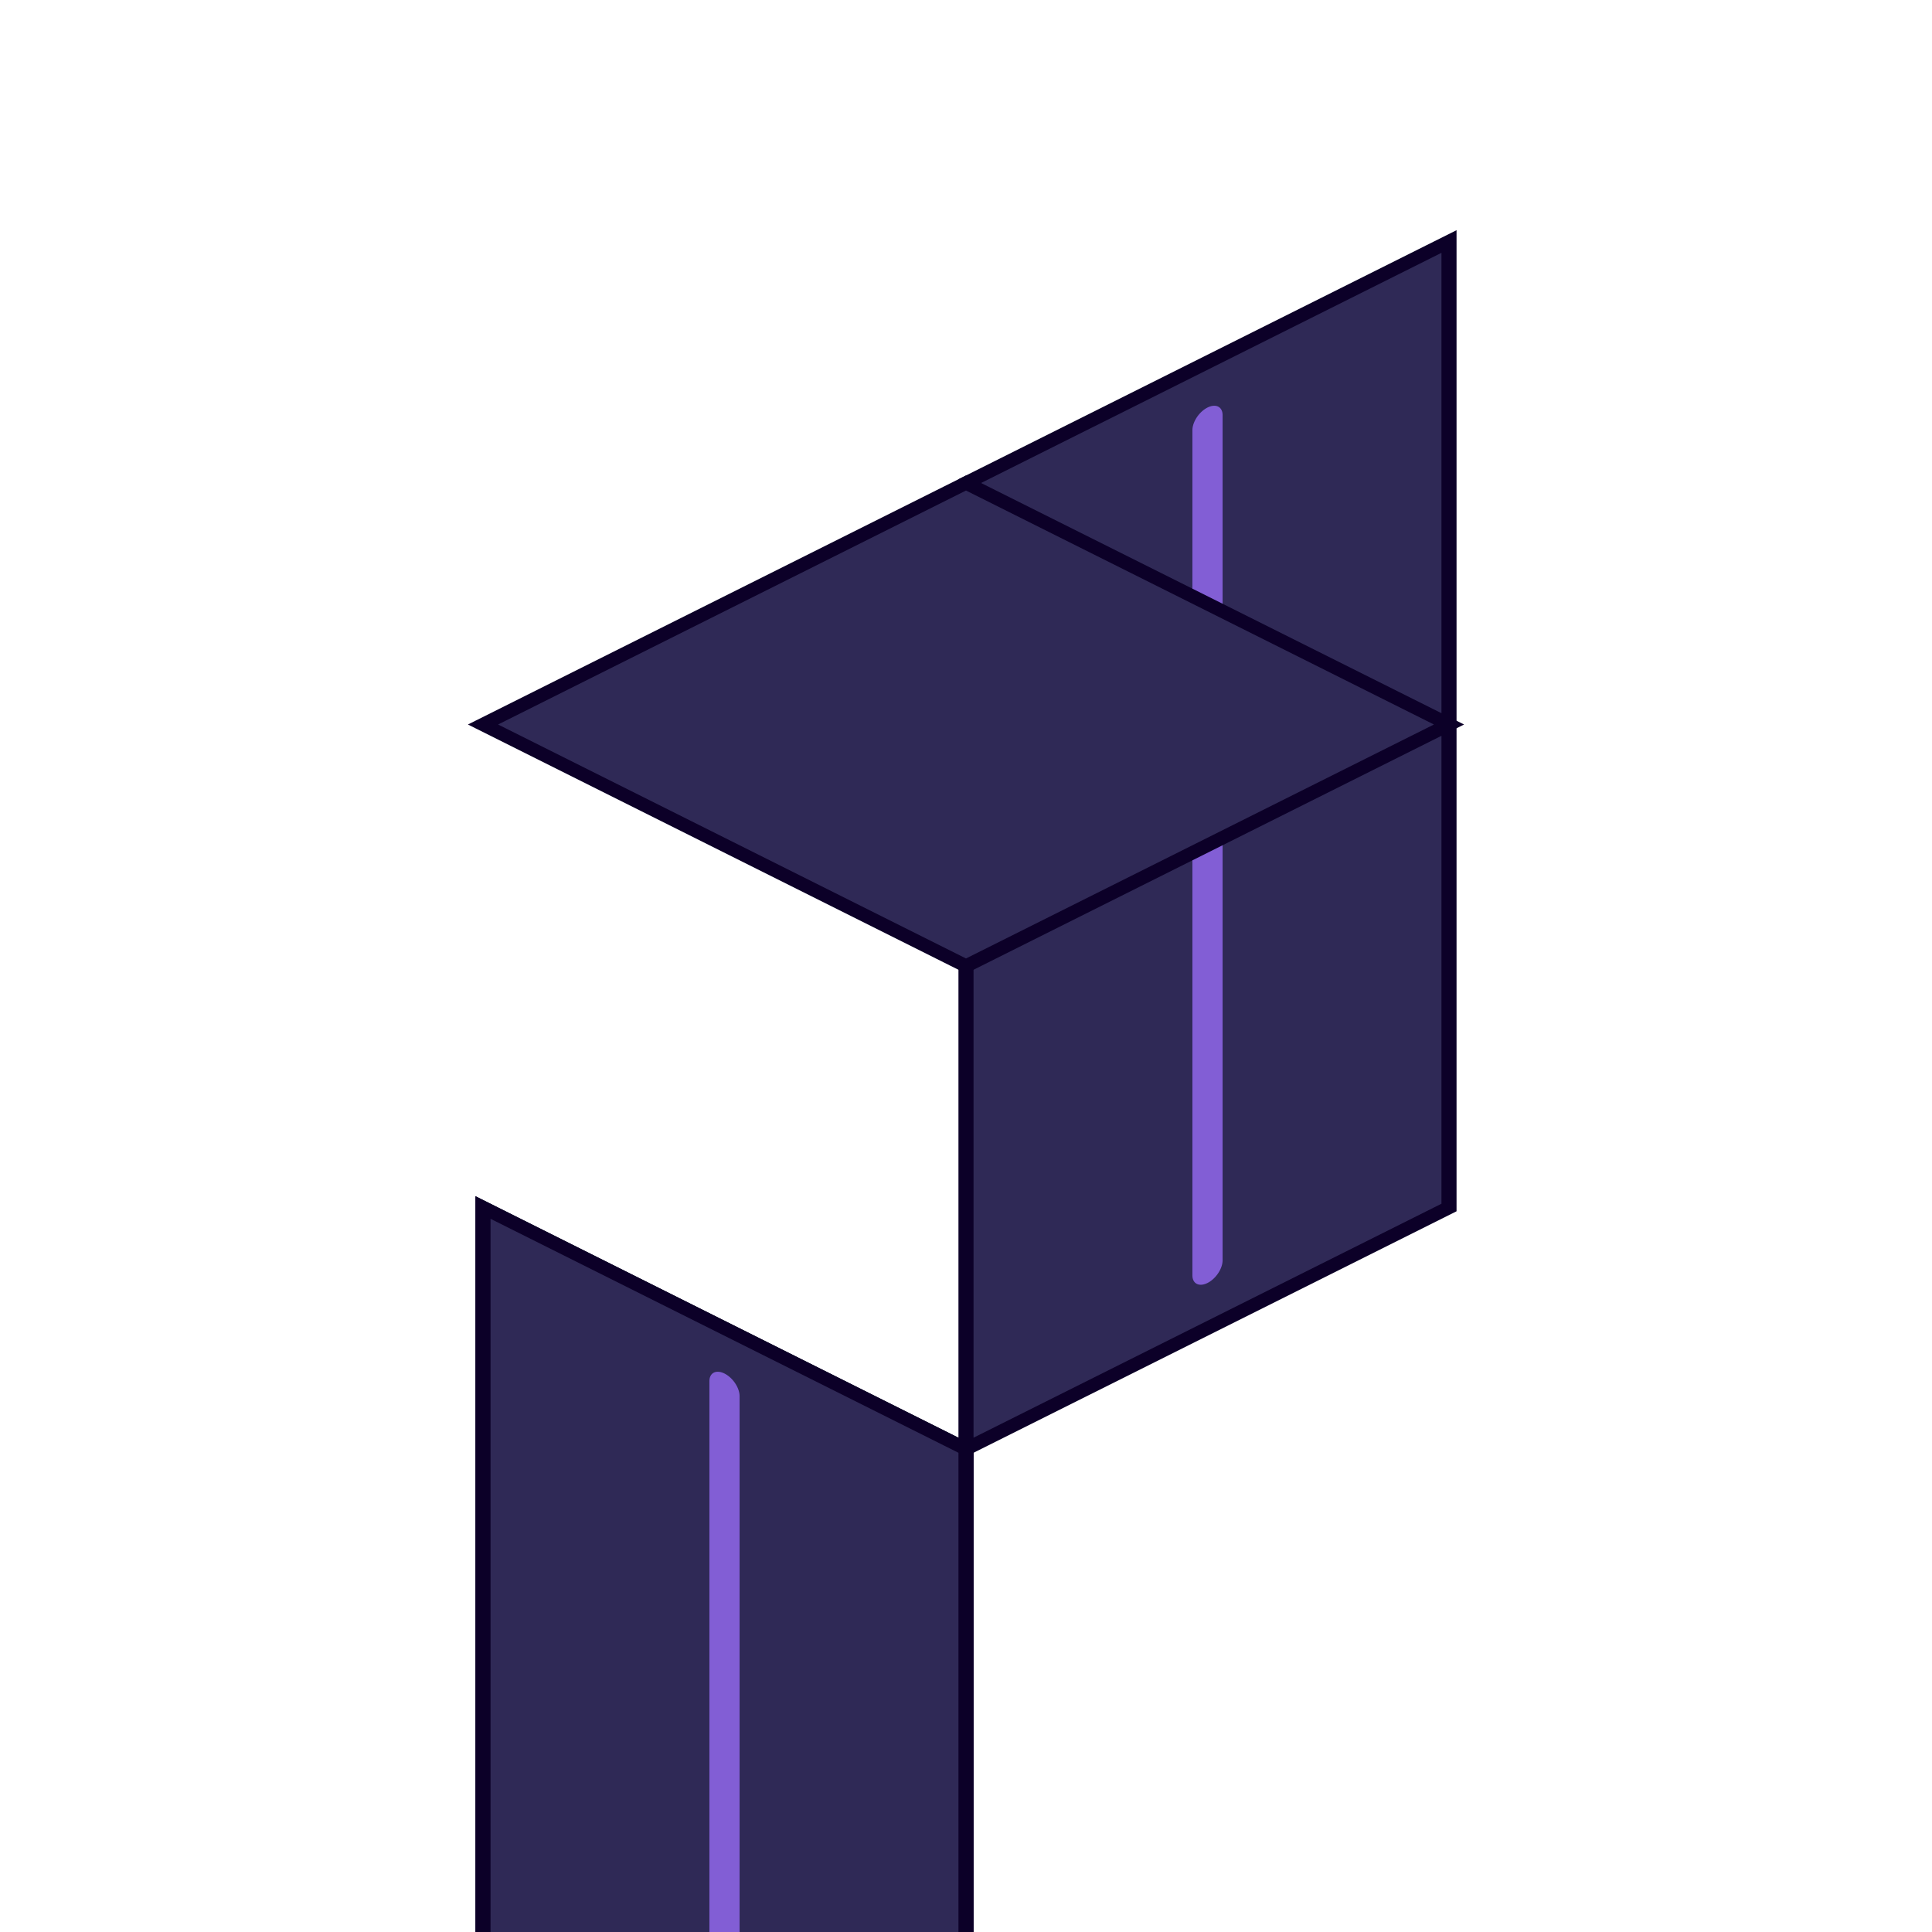
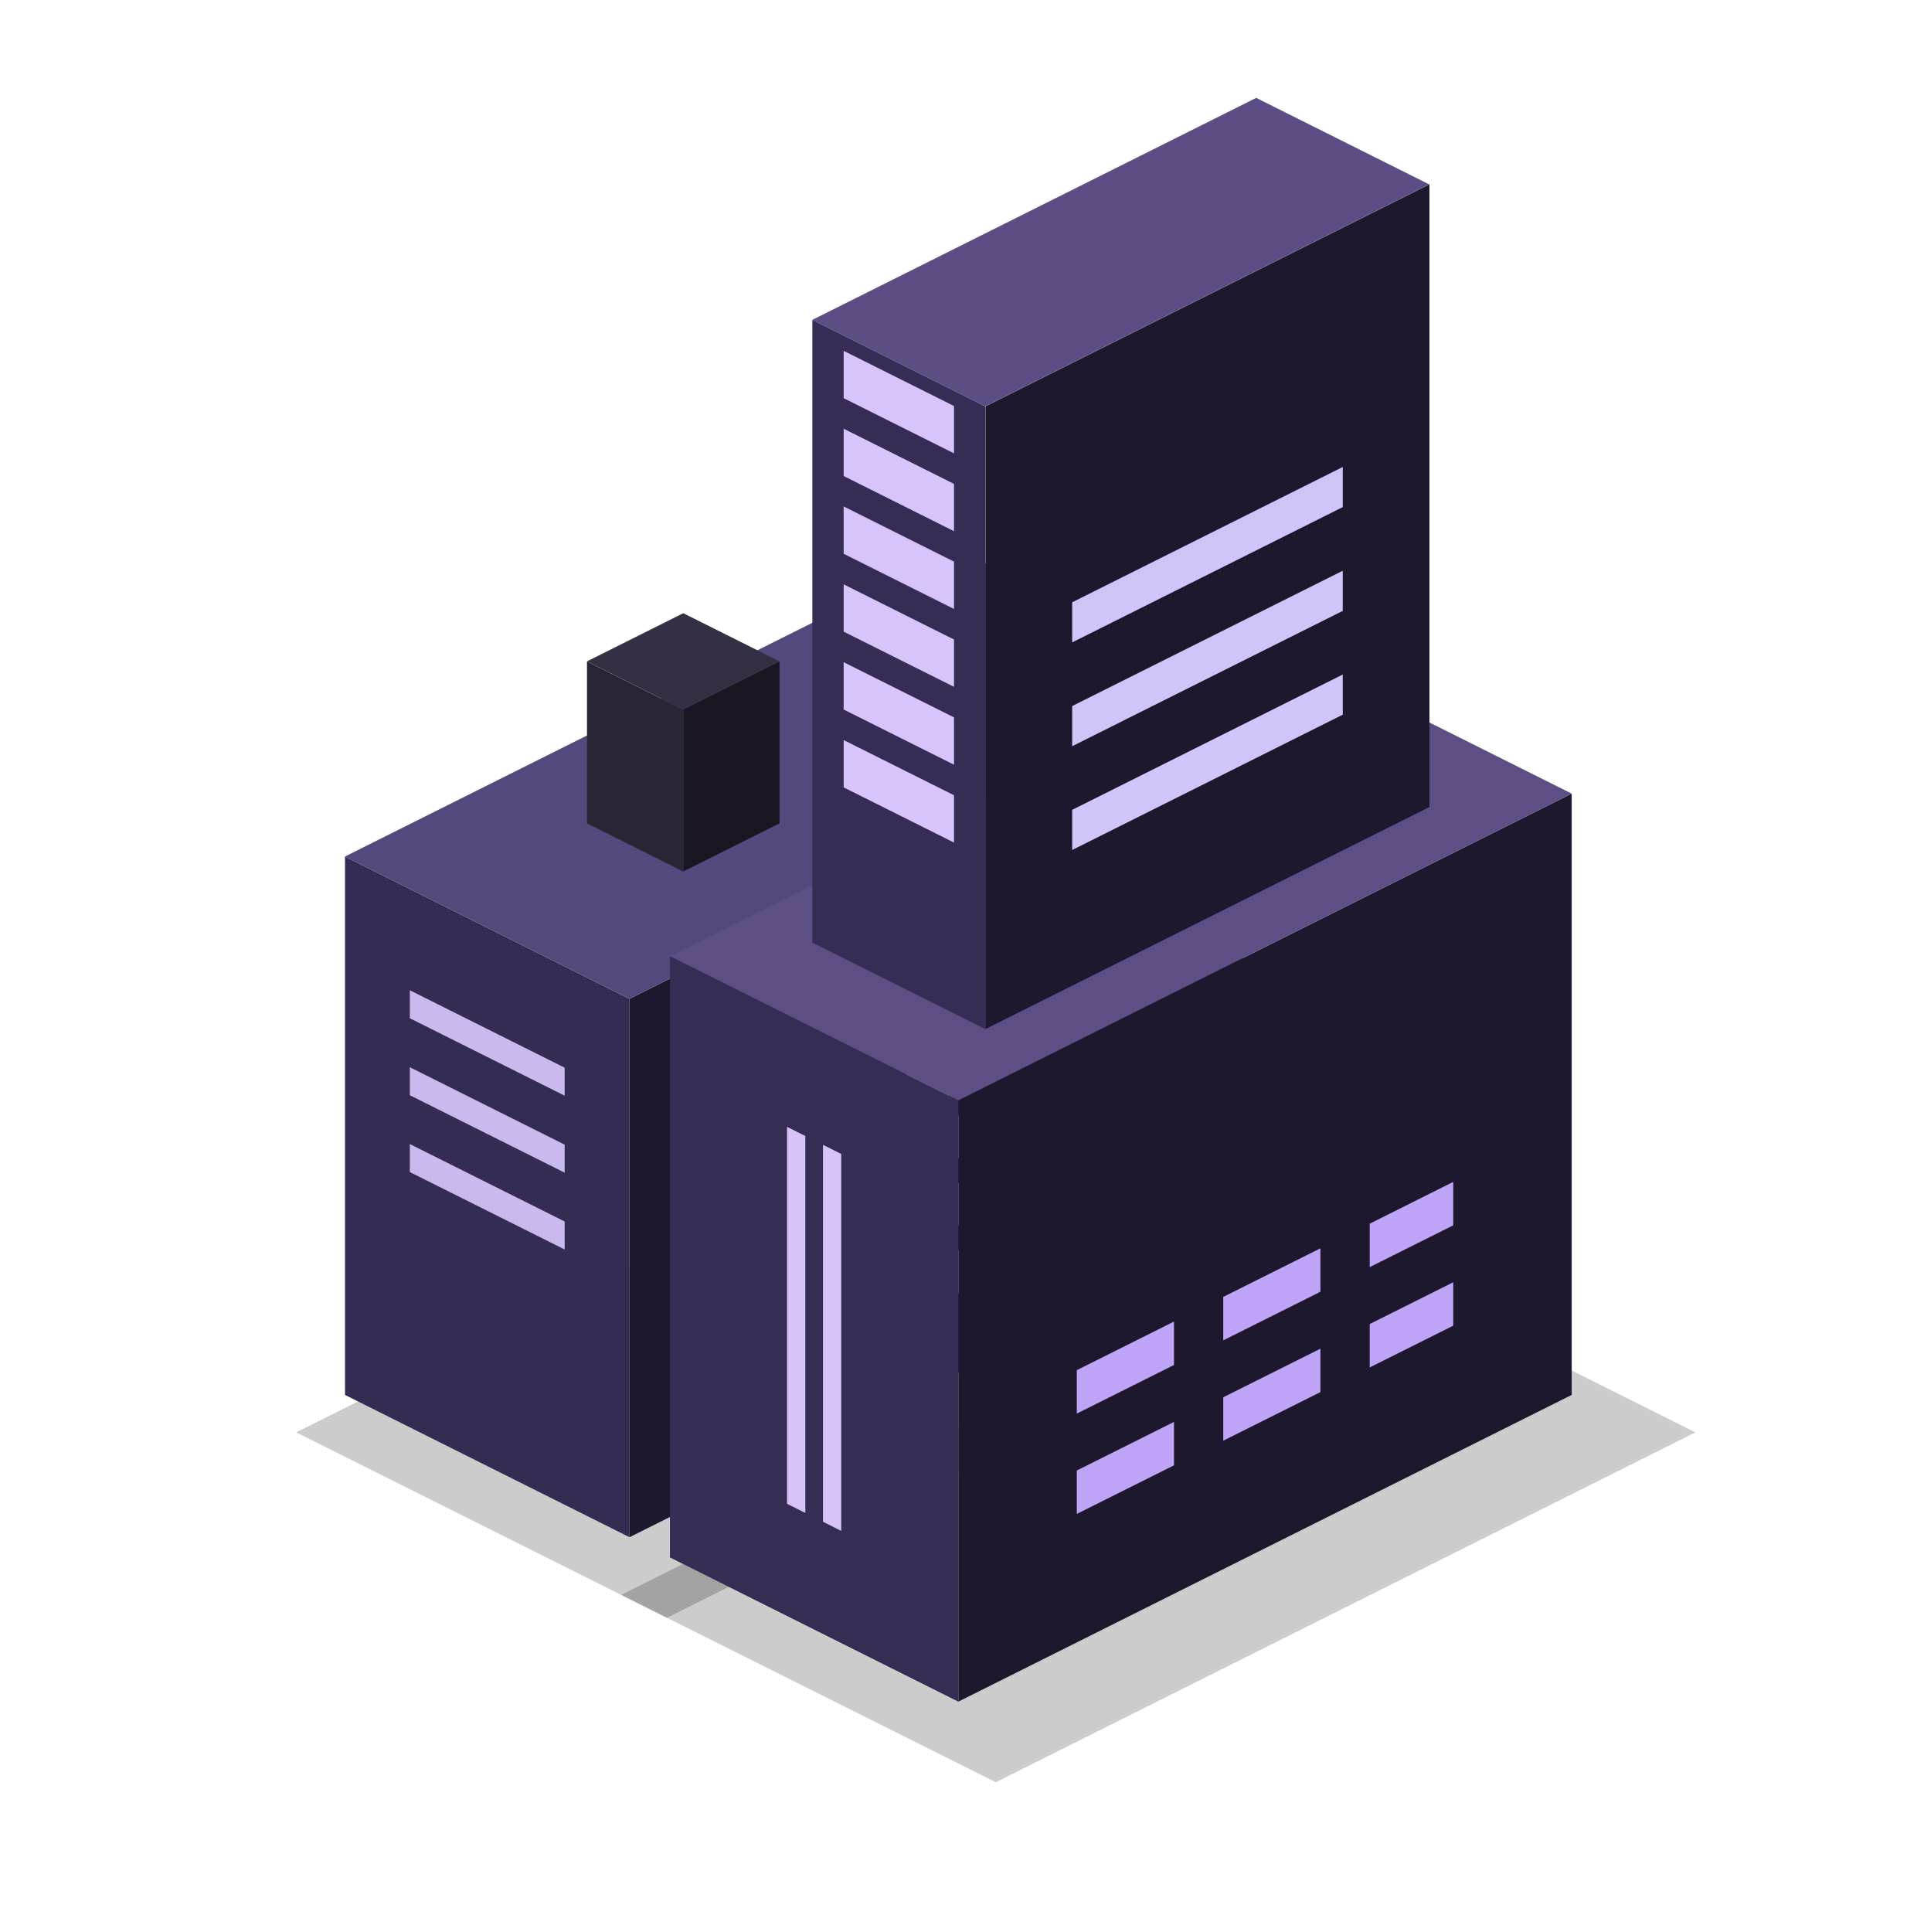
- <svg xmlns="http://www.w3.org/2000/svg" version="1.1" width="128" height="128">
-   <defs />
-   <g style="transform: skewY(-26.565deg) translate(64px, 64px); transform-origin: bottom">
-     <rect x="0" y="0" width="32" height="64" fill="#2f2956" stroke="rgb(12,0,40)" />
-     <path d="M16,4 L16,60 " fill="none" stroke="#825ed5" stroke-width="2" stroke-linecap="round" stroke-dasharray="" />
-   </g>
-   <g style="transform: skewY(26.565deg) translate(32px, 64px); transform-origin: bottom">
-     <rect x="0" y="0" width="32" height="64" fill="#2f2956" stroke="rgb(12,0,40)" />
-     <path d="M16,4 L16,60 " fill="none" stroke="#825ed5" stroke-width="2" stroke-linecap="round" stroke-dasharray="" />
-   </g>
-   <g style="transform: skewY(26.565deg) translate(32px, 64px); transform-origin: bottom">
-     <rect x="0" y="0" width="32" height="64" fill="#2f2956" stroke="rgb(12,0,40)" />
-     <path d="M16,4 L16,60 " fill="none" stroke="#825ed5" stroke-width="2" stroke-linecap="round" stroke-dasharray="" />
-   </g>
-   <g style="transform: matrix(1, 0.5, -1, 0.5, 64, 32);">
-     <rect x="0" y="0" width="32" height="32" fill="#2f2956" stroke="rgb(12,0,40)" />
+ <svg xmlns="http://www.w3.org/2000/svg" version="1.1" width="128" height="129">
+   <g>
+     <rect x="8.64" y="8.64" width="24.76" height="46.72" fill="rgba(0,0,0,0.20)" transform="matrix(1,0.5,-1,0.5,66.50,63.64)" />
+     <g transform="translate(42.04,66.69) skewY(-26.565)">
+       <rect x="0" y="0" width="40.96" height="35.95" fill="rgb(29,24,46)" />
+       <line x1="8.99" y1="15.73" x2="31.97" y2="15.73" stroke="rgb(193,176,243)" stroke-width="2.85" stroke-linecap="butt" />
+       <line x1="8.99" y1="20.22" x2="31.97" y2="20.22" stroke="rgb(193,176,243)" stroke-width="2.85" stroke-linecap="butt" />
+       <line x1="8.99" y1="24.71" x2="31.97" y2="24.71" stroke="rgb(193,176,243)" stroke-width="2.85" stroke-linecap="butt" />
+       <line x1="8.99" y1="29.21" x2="31.97" y2="29.21" stroke="rgb(193,176,243)" stroke-width="2.85" stroke-linecap="butt" />
+     </g>
+     <g transform="translate(23.04,57.19) skewY(26.565)">
+       <rect x="0" y="0" width="19.00" height="35.95" fill="rgb(53,44,84)" />
+       <line x1="4.33" y1="7.70" x2="14.67" y2="7.70" stroke="rgb(201,185,238)" stroke-width="1.87" stroke-linecap="butt" />
+       <line x1="4.33" y1="12.84" x2="14.67" y2="12.84" stroke="rgb(201,185,238)" stroke-width="1.87" stroke-linecap="butt" />
+       <line x1="4.33" y1="17.97" x2="14.67" y2="17.97" stroke="rgb(201,185,238)" stroke-width="1.87" stroke-linecap="butt" />
+     </g>
+     <rect x="11.52" y="11.52" width="19.00" height="40.96" fill="rgb(84,73,124)" transform="matrix(1,0.5,-1,0.5,64.00,25.19)" />
+     <g transform="translate(45.63,47.37) skewY(-26.565)">
+       <rect x="0" y="0" width="6.43" height="10.82" fill="rgb(26,23,34)" />
+     </g>
+     <g transform="translate(39.20,44.16) skewY(26.565)">
+       <rect x="0" y="0" width="6.43" height="10.82" fill="rgb(41,37,53)" />
+     </g>
+     <rect x="17.39" y="35.76" width="6.43" height="6.43" fill="rgb(53,47,68)" transform="matrix(1,0.5,-1,0.5,64.00,14.37)" />
+     <rect x="30.34" y="8.64" width="25.02" height="46.72" fill="rgba(0,0,0,0.20)" transform="matrix(1,0.5,-1,0.5,66.50,63.64)" />
+     <g transform="translate(64.00,73.47) skewY(-26.565)">
+       <rect x="0" y="0" width="40.96" height="40.15" fill="rgb(30,24,46)" />
+       <line x1="7.91" y1="23.42" x2="33.05" y2="23.42" stroke="rgb(190,163,246)" stroke-width="2.9" stroke-linecap="butt" stroke-dasharray="6.49,3.29" />
+       <line x1="7.91" y1="30.12" x2="33.05" y2="30.12" stroke="rgb(190,163,246)" stroke-width="2.9" stroke-linecap="butt" stroke-dasharray="6.49,3.29" />
+     </g>
+     <g transform="translate(44.74,63.84) skewY(26.565)">
+       <rect x="0" y="0" width="19.26" height="40.15" fill="rgb(55,44,84)" />
+       <line x1="8.43" y1="7.49" x2="8.43" y2="32.66" stroke="rgb(216,195,249)" stroke-width="1.22" stroke-linecap="butt" />
+       <line x1="10.83" y1="7.49" x2="10.83" y2="32.66" stroke="rgb(216,195,249)" stroke-width="1.22" stroke-linecap="butt" />
+     </g>
+     <rect x="33.22" y="11.52" width="19.26" height="40.96" fill="rgb(94,78,134)" transform="matrix(1,0.5,-1,0.5,64.00,20.99)" />
+     <g transform="translate(65.81,27.13) skewY(-26.565)">
+       <rect x="0" y="0" width="29.65" height="41.58" fill="rgb(30,24,46)" />
+       <line x1="5.79" y1="17.32" x2="23.86" y2="17.32" stroke="rgb(208,197,248)" stroke-width="2.68" stroke-linecap="butt" />
+       <line x1="5.79" y1="24.25" x2="23.86" y2="24.25" stroke="rgb(208,197,248)" stroke-width="2.68" stroke-linecap="butt" />
+       <line x1="5.79" y1="31.18" x2="23.86" y2="31.18" stroke="rgb(208,197,248)" stroke-width="2.68" stroke-linecap="butt" />
+     </g>
+     <g transform="translate(54.25,21.36) skewY(26.565)">
+       <rect x="0" y="0" width="11.55" height="41.58" fill="rgb(54,44,84)" />
+       <line x1="2.09" y1="2.60" x2="9.46" y2="2.60" stroke="rgb(216,196,252)" stroke-width="3.16" stroke-linecap="butt" />
+       <line x1="2.09" y1="7.80" x2="9.46" y2="7.80" stroke="rgb(216,196,252)" stroke-width="3.16" stroke-linecap="butt" />
+       <line x1="2.09" y1="12.99" x2="9.46" y2="12.99" stroke="rgb(216,196,252)" stroke-width="3.16" stroke-linecap="butt" />
+       <line x1="2.09" y1="18.19" x2="9.46" y2="18.19" stroke="rgb(216,196,252)" stroke-width="3.16" stroke-linecap="butt" />
+       <line x1="2.09" y1="23.39" x2="9.46" y2="23.39" stroke="rgb(216,196,252)" stroke-width="3.16" stroke-linecap="butt" />
+       <line x1="2.09" y1="28.59" x2="9.46" y2="28.59" stroke="rgb(216,196,252)" stroke-width="3.16" stroke-linecap="butt" />
+     </g>
+     <rect x="37.07" y="17.18" width="11.55" height="29.65" fill="rgb(92,78,133)" transform="matrix(1,0.5,-1,0.5,64.00,-20.59)" />
  </g>
</svg>
